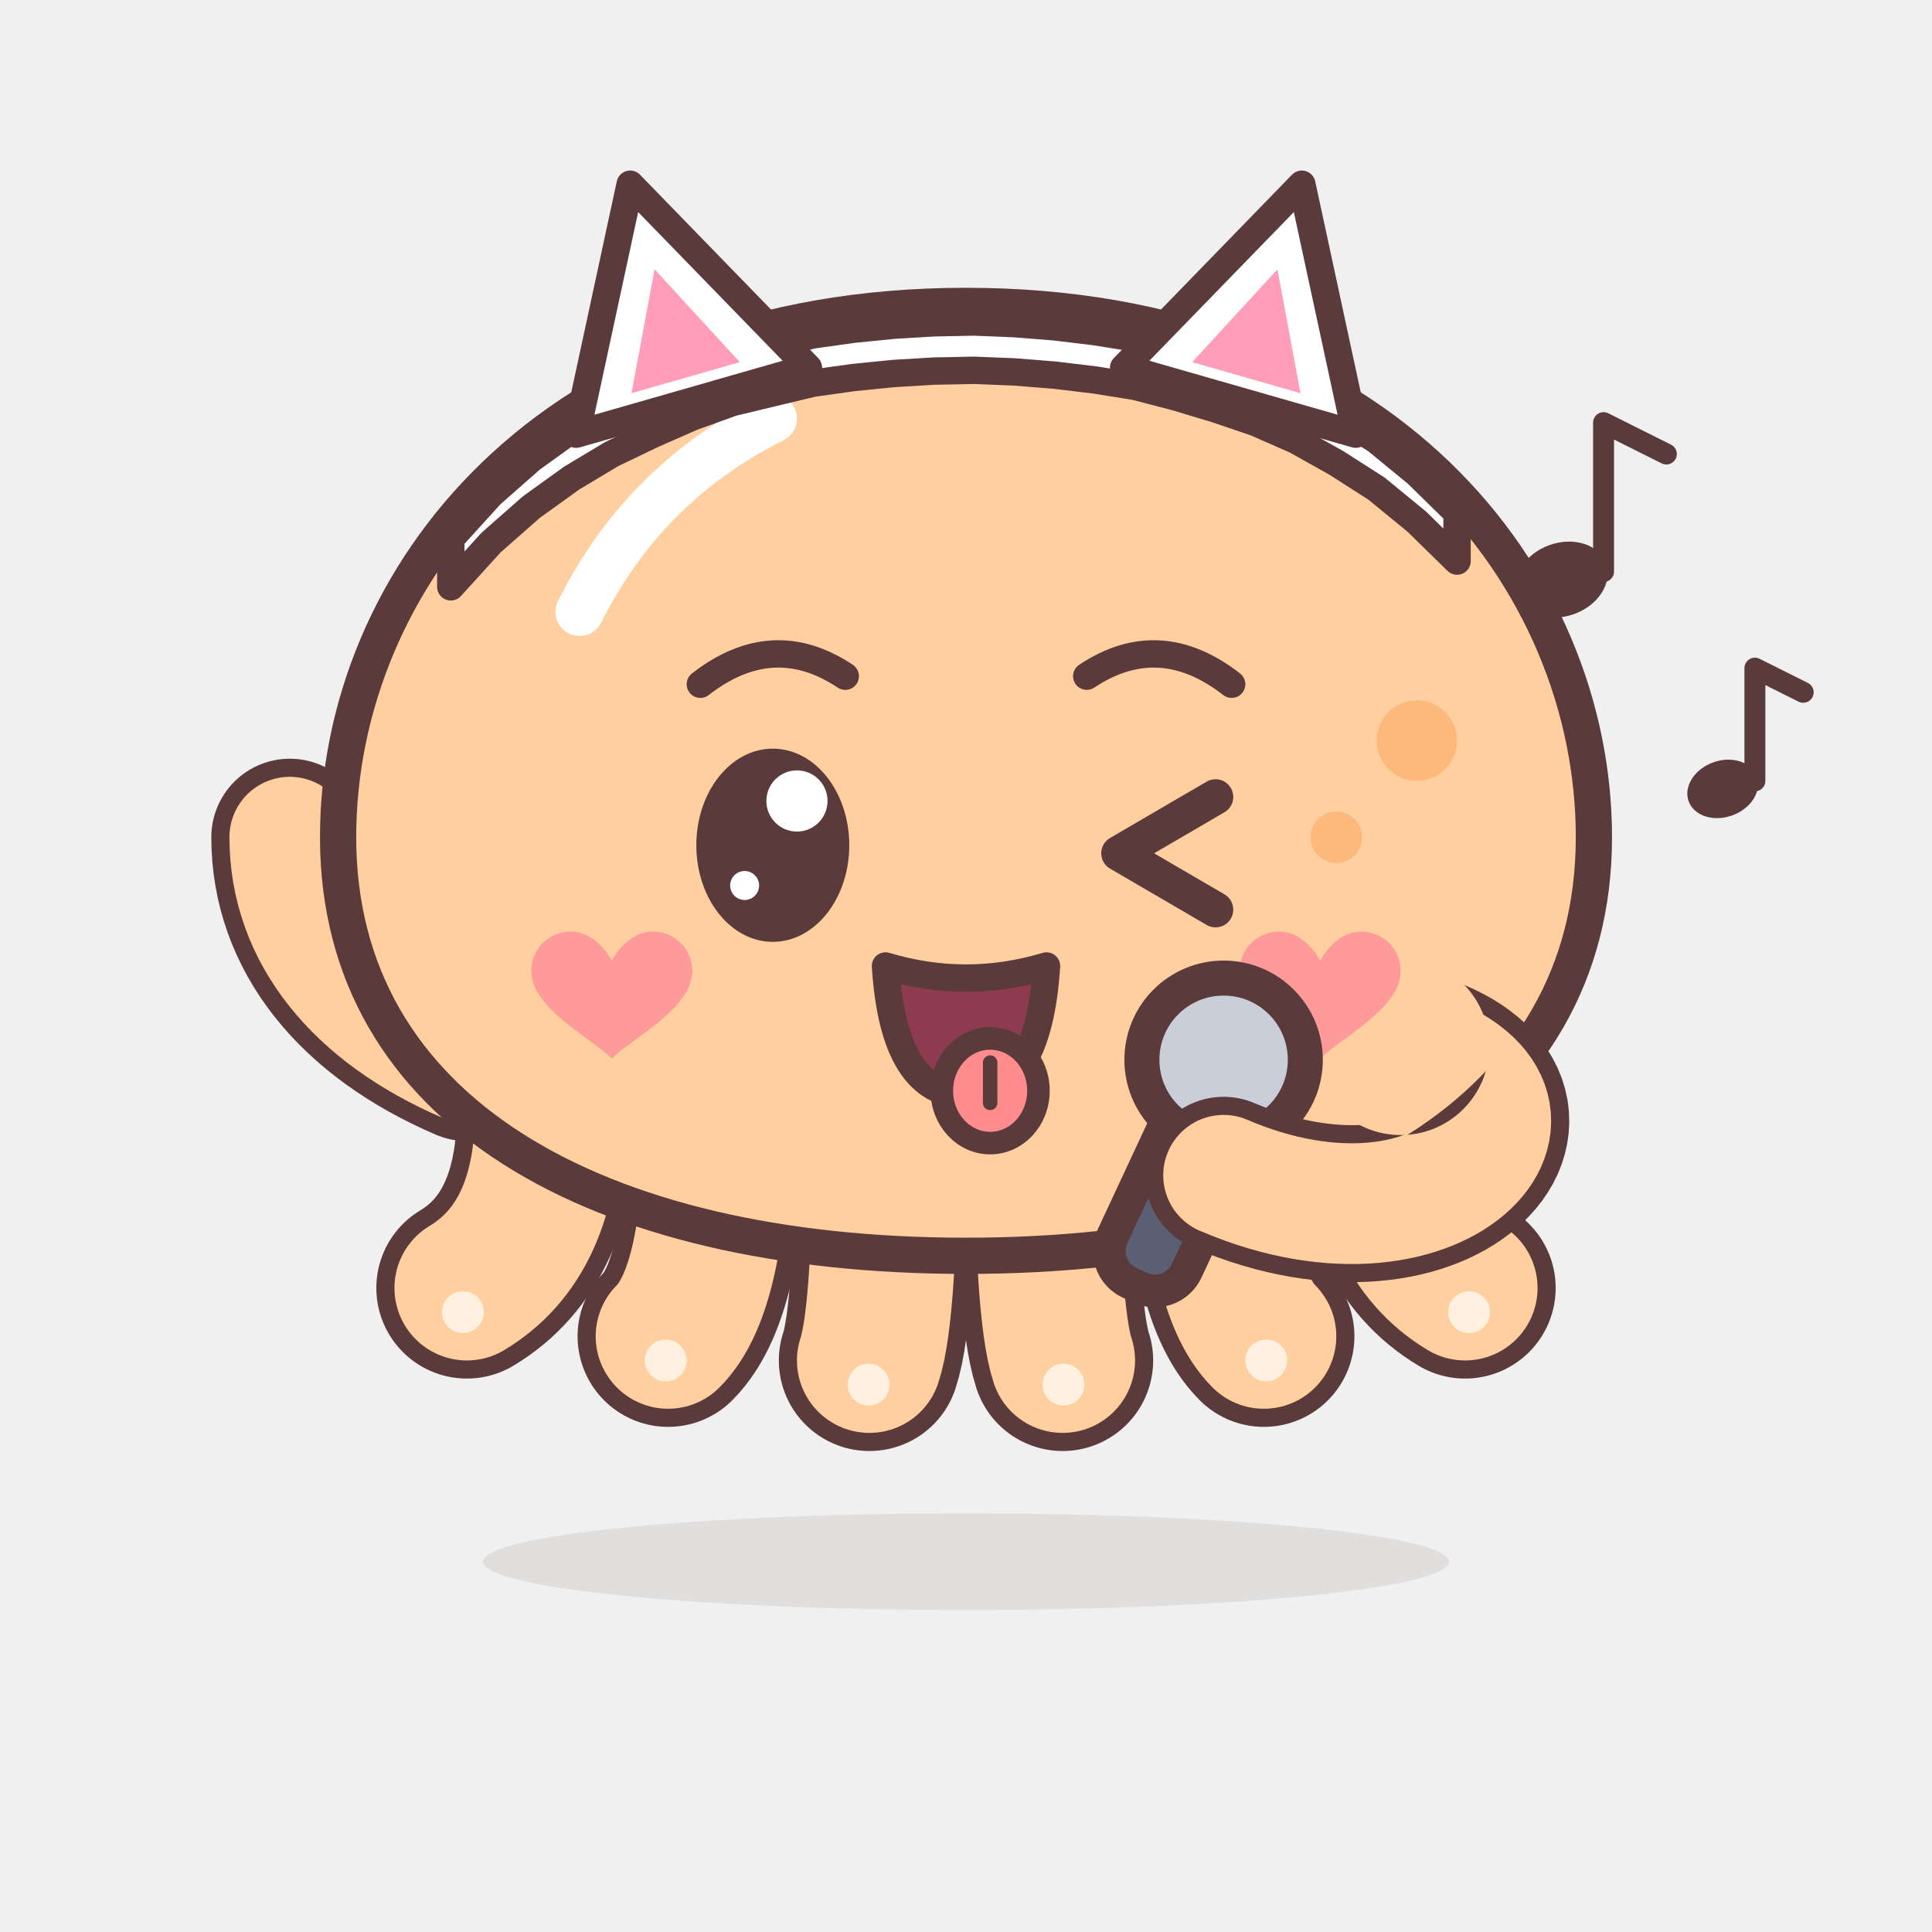
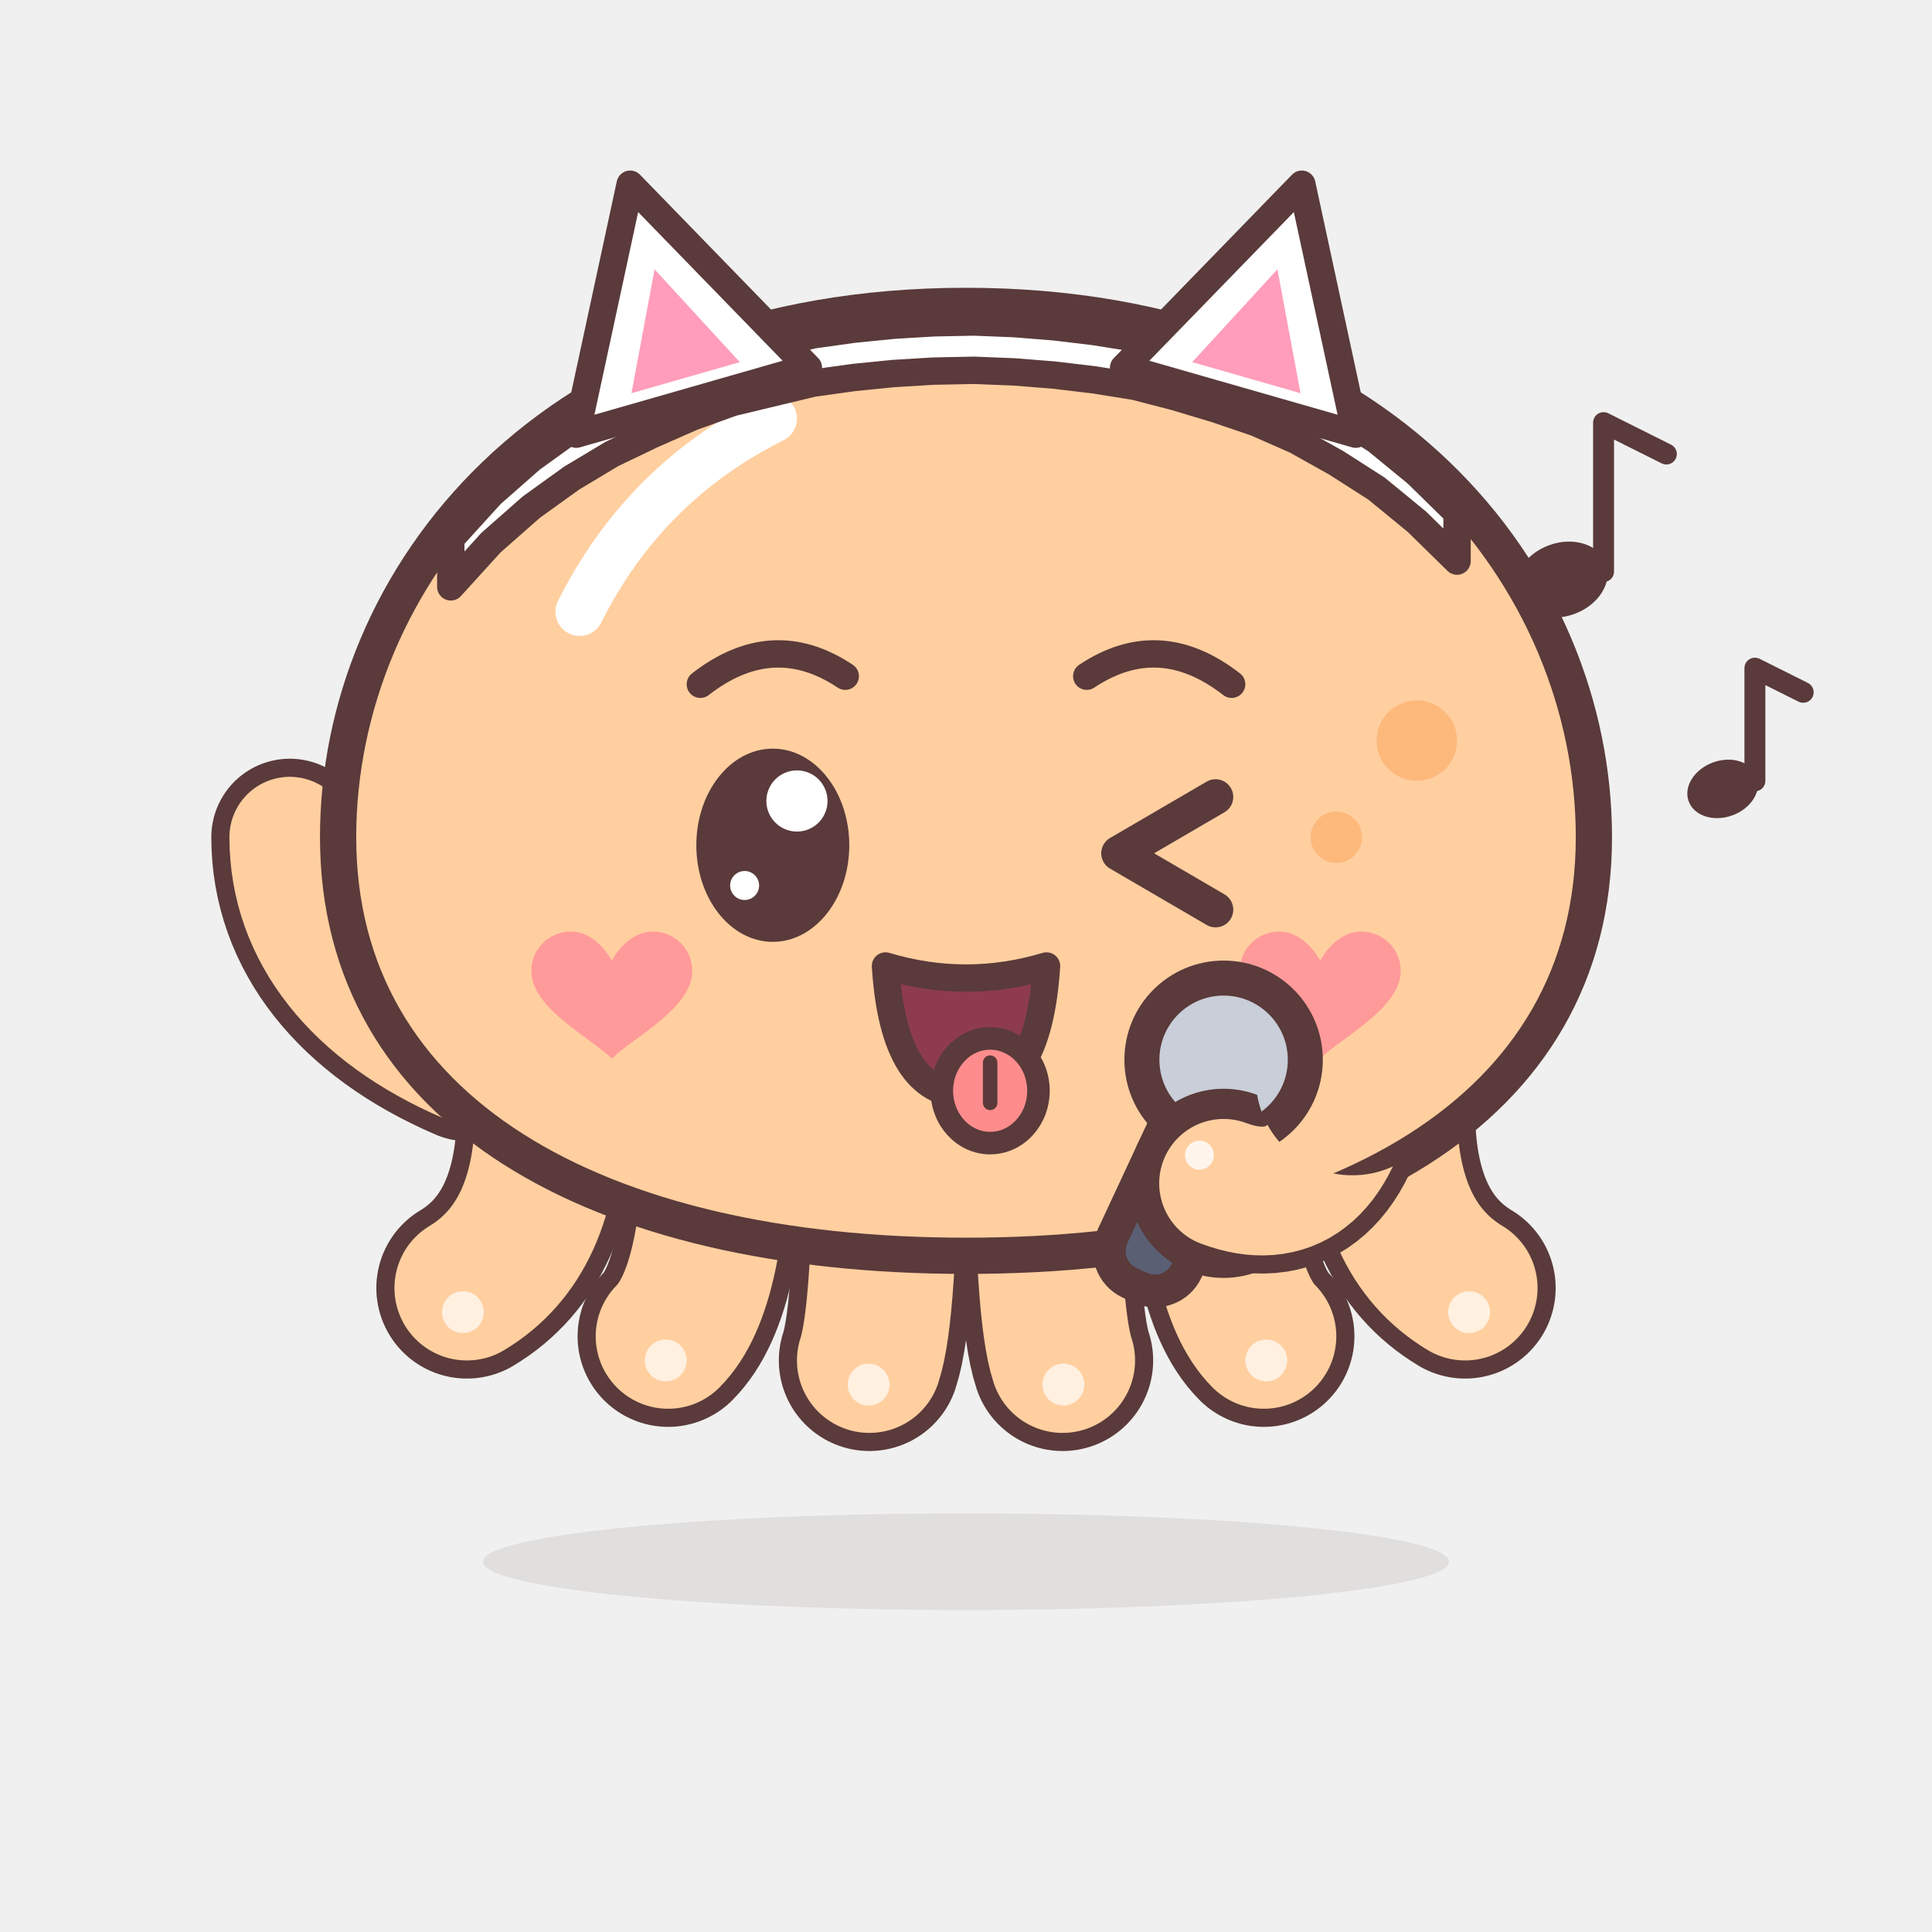
<svg xmlns="http://www.w3.org/2000/svg" viewBox="0 0 240 240" width="240" height="240">
  <ellipse cx="120" cy="194" rx="60" ry="6" fill="#5A3A3A" opacity="0.10" />
  <g fill="none" stroke-linecap="round" stroke-linejoin="round">
    <g stroke="#5A3A3A" stroke-width="22.5">
      <path d="M68 138 Q 68 154, 58 160" />
      <path d="M89 138 Q 89 160, 83 166" />
      <path d="M110 138 Q 110 163, 108 169" />
      <path d="M130 138 Q 130 163, 132 169" />
      <path d="M151 138 Q 151 160, 157 166" />
      <path d="M172 138 Q 172 154, 182 160" />
    </g>
    <g stroke="#FFCFA0" stroke-width="18">
      <path d="M68 138 Q 68 154, 58 160" />
      <path d="M89 138 Q 89 160, 83 166" />
      <path d="M110 138 Q 110 163, 108 169" />
      <path d="M130 138 Q 130 163, 132 169" />
      <path d="M151 138 Q 151 160, 157 166" />
      <path d="M172 138 Q 172 154, 182 160" />
    </g>
  </g>
  <g fill="none" stroke-linecap="round" stroke-linejoin="round">
    <g stroke="#5A3A3A" stroke-width="19.5">
      <path d="M58 132 C 44 126, 36 116, 36 104" />
    </g>
    <g stroke="#FFCFA0" stroke-width="15">
      <path d="M58 132 C 44 126, 36 116, 36 104" />
    </g>
  </g>
  <g fill="#FFF0E0">
    <circle cx="57.5" cy="163" r="2.6" />
    <circle cx="82.7" cy="169" r="2.6" />
    <circle cx="107.9" cy="172" r="2.6" />
    <circle cx="132.1" cy="172" r="2.6" />
    <circle cx="157.3" cy="169" r="2.6" />
    <circle cx="182.5" cy="163" r="2.6" />
  </g>
  <path d="M120 38 C 172 38, 198 72, 198 104 C 198 138, 166 156, 120 156 C 74 156, 42 138, 42 104 C 42 72, 68 38, 120 38 Z" fill="#FFCFA0" stroke="#5A3A3A" stroke-width="4.5" />
  <g fill="#FDB97C">
    <circle cx="176" cy="92" r="5" />
    <circle cx="166" cy="104" r="3.2" />
  </g>
  <path d="M72 76 Q 80 60, 96 52" fill="none" stroke="#FFFFFF" stroke-width="6" stroke-linecap="round" />
  <path d="M56 66.9 L 61 61.4 L 66 57.0 L 71 53.4 L 76 50.4 L 81 48.0 L 86 45.8 L 91 44.0 L 96 42.8 L 101 41.6 L 106 40.9 L 111 40.4 L 116 40.1 L 121 40.0 L 126 40.2 L 131 40.6 L 136 41.2 L 141 42.0 L 146 43.3 L 151 44.8 L 156 46.5 L 161 48.7 L 166 51.5 L 171 54.7 L 176 58.8 L 181 63.7 L 181 69.7 L 176 64.8 L 171 60.7 L 166 57.5 L 161 54.7 L 156 52.5 L 151 50.8 L 146 49.3 L 141 48.0 L 136 47.2 L 131 46.6 L 126 46.2 L 121 46.0 L 116 46.1 L 111 46.4 L 106 46.9 L 101 47.6 L 96 48.8 L 91 50.0 L 86 51.8 L 81 54.0 L 76 56.4 L 71 59.4 L 66 63.0 L 61 67.4 L 56 72.9 Z" fill="#FFFFFF" stroke="#5A3A3A" stroke-width="3.4" stroke-linejoin="round" />
  <g transform="rotate(-16 86 49.8)">
    <path d="M71 49.8 L 86 21.8 L 101 49.8 Z" fill="#FFFFFF" stroke="#5A3A3A" stroke-width="3.4" stroke-linejoin="round" />
    <path d="M79 46.8 L 86 32.8 L 93 46.8 Z" fill="#FF9DBA" />
  </g>
  <g transform="rotate(16 154 49.8)">
    <path d="M139 49.8 L 154 21.8 L 169 49.8 Z" fill="#FFFFFF" stroke="#5A3A3A" stroke-width="3.4" stroke-linejoin="round" />
    <path d="M147 46.8 L 154 32.8 L 161 46.8 Z" fill="#FF9DBA" />
  </g>
  <path transform="translate(76 124) scale(0.833)" d="M0 9 C -3 6, -12 1.5, -12 -4 C -12 -8.5, -7.5 -11, -4 -9.5 C -2 -8.6, -0.8 -7, 0 -5.6 C 0.8 -7, 2 -8.6, 4 -9.5 C 7.5 -11, 12 -8.5, 12 -4 C 12 1.5, 3 6, 0 9 Z" fill="#FF9A9A" />
  <path transform="translate(164 124) scale(0.833)" d="M0 9 C -3 6, -12 1.5, -12 -4 C -12 -8.5, -7.5 -11, -4 -9.5 C -2 -8.6, -0.8 -7, 0 -5.6 C 0.8 -7, 2 -8.6, 4 -9.5 C 7.5 -11, 12 -8.5, 12 -4 C 12 1.5, 3 6, 0 9 Z" fill="#FF9A9A" />
  <path d="M87 85 Q 96 78, 105 84" fill="none" stroke="#5A3A3A" stroke-width="3.4" stroke-linecap="round" stroke-linejoin="round" />
  <path d="M135 84 Q 144 78, 153 85" fill="none" stroke="#5A3A3A" stroke-width="3.4" stroke-linecap="round" stroke-linejoin="round" />
  <ellipse cx="96" cy="105" rx="9.5" ry="12.0" fill="#5A3A3A" />
  <circle cx="99.0" cy="99.5" r="3.8" fill="#FFFFFF" />
  <circle cx="92.5" cy="110.0" r="1.8" fill="#FFFFFF" />
  <path d="M151 99 L 139 106 L 151 113" fill="none" stroke="#5A3A3A" stroke-width="4.4" stroke-linecap="round" stroke-linejoin="round" />
  <path d="M110 120 Q 120 123, 130 120 Q 129 136, 120 136 Q 111 136, 110 120 Z" fill="#8E3B4F" stroke="#5A3A3A" stroke-width="3.4" stroke-linejoin="round" />
  <ellipse cx="123" cy="135.5" rx="6" ry="6.5" fill="#FF8C8C" stroke="#5A3A3A" stroke-width="2.8" />
  <path d="M123 132 L 123 137" fill="none" stroke="#5A3A3A" stroke-width="1.8" stroke-linecap="round" stroke-linejoin="round" />
  <g transform="translate(152 136) scale(1.45) translate(-152 -136)">
    <rect x="148.5" y="136" width="7" height="18" rx="3" fill="#5A5F73" stroke="#5A3A3A" stroke-width="2.8" transform="rotate(25 152 136)" />
    <circle cx="152" cy="133" r="7" fill="#C9CED8" stroke="#5A3A3A" stroke-width="3" />
  </g>
  <ellipse cx="194" cy="72" rx="5.85" ry="4.55" fill="#5A3A3A" transform="rotate(-20 194 72)" />
  <path d="M199.2 71 L 199.2 52.5 L 207.0 56.4" fill="none" stroke="#5A3A3A" stroke-width="2.6" stroke-linecap="round" stroke-linejoin="round" />
  <ellipse cx="214" cy="98" rx="4.5" ry="3.5" fill="#5A3A3A" transform="rotate(-20 214 98)" />
  <path d="M218.0 97 L 218.0 83.0 L 224.0 86.0" fill="none" stroke="#5A3A3A" stroke-width="2.6" stroke-linecap="round" stroke-linejoin="round" />
  <mask id="ESFP-arms" maskUnits="userSpaceOnUse" x="0" y="0" width="240" height="240">
    <rect width="240" height="240" fill="#fff" />
-     <circle cx="174.0" cy="130.0" r="11" fill="#000" />
+     <circle cx="168.0" cy="134.0" r="12" fill="#000" />
  </mask>
  <g mask="url(#ESFP-arms)">
-     <g fill="none" stroke-linecap="round" stroke-linejoin="round">
-       <g stroke="#5A3A3A" stroke-width="19.5">
-         <path d="M174 130 C 198 136, 180 158, 152 146" />
-       </g>
-       <g stroke="#FFCFA0" stroke-width="15">
-         <path d="M174 130 C 198 136, 180 158, 152 146" />
-       </g>
+     <g stroke="#5A3A3A" stroke-width="20.5" fill="none" stroke-linecap="round">
+       <path d="M168 134 C 166 146, 160 150, 152 147" />
    </g>
+     <circle cx="152.0" cy="147.0" r="11.75" fill="#5A3A3A" />
+     <g stroke="#FFCFA0" stroke-width="16" fill="none" stroke-linecap="round">
+       <path d="M168 134 C 166 146, 160 150, 152 147" />
+     </g>
+     <circle cx="152.0" cy="147.0" r="7.25" fill="#FFCFA0" />
+     <circle cx="149.0" cy="143.5" r="1.8" fill="#FFFFFF" opacity="0.8" />
  </g>
</svg>
